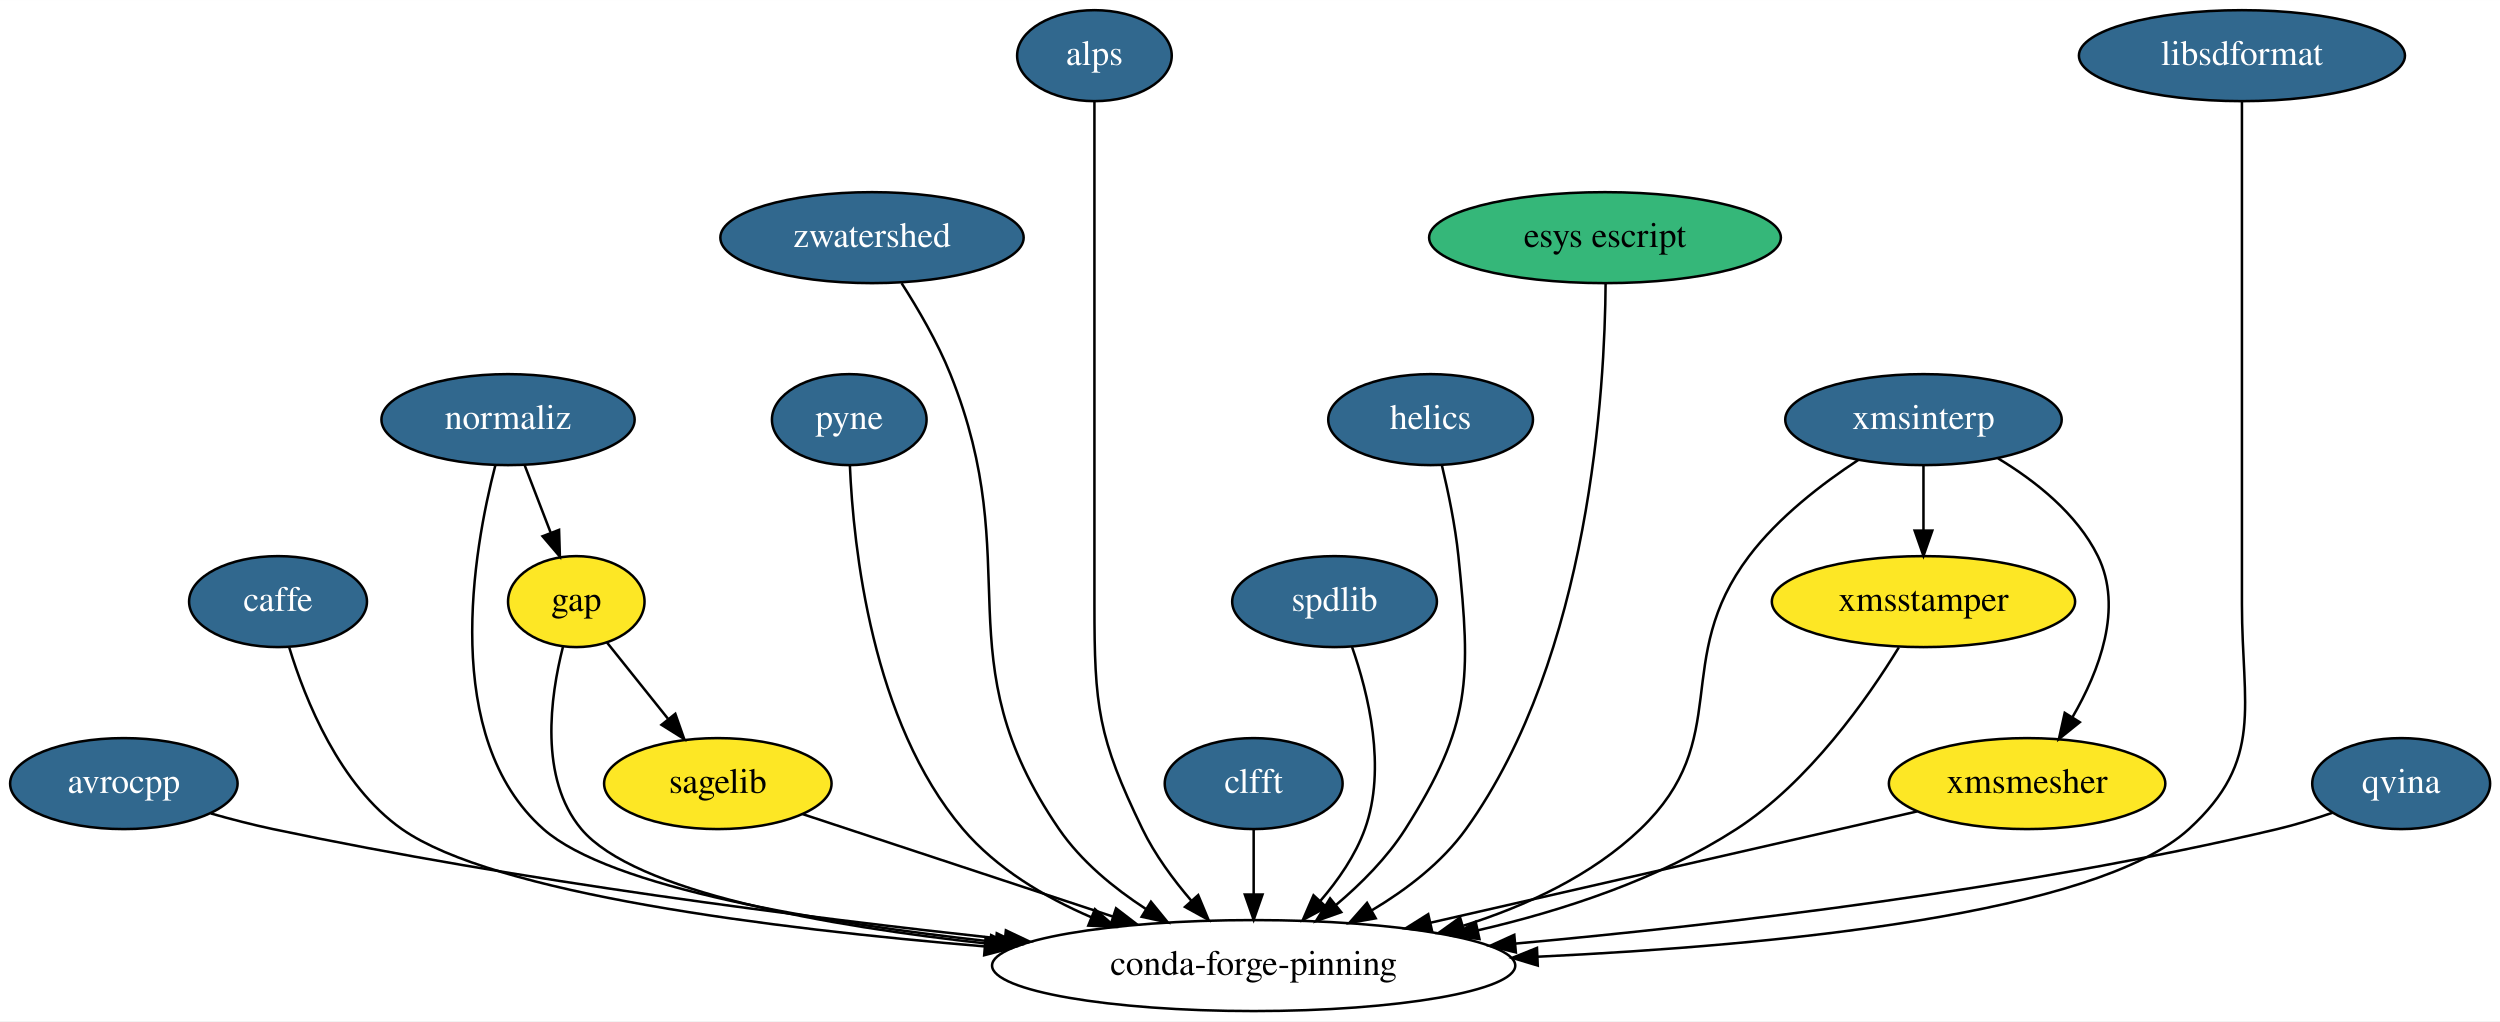
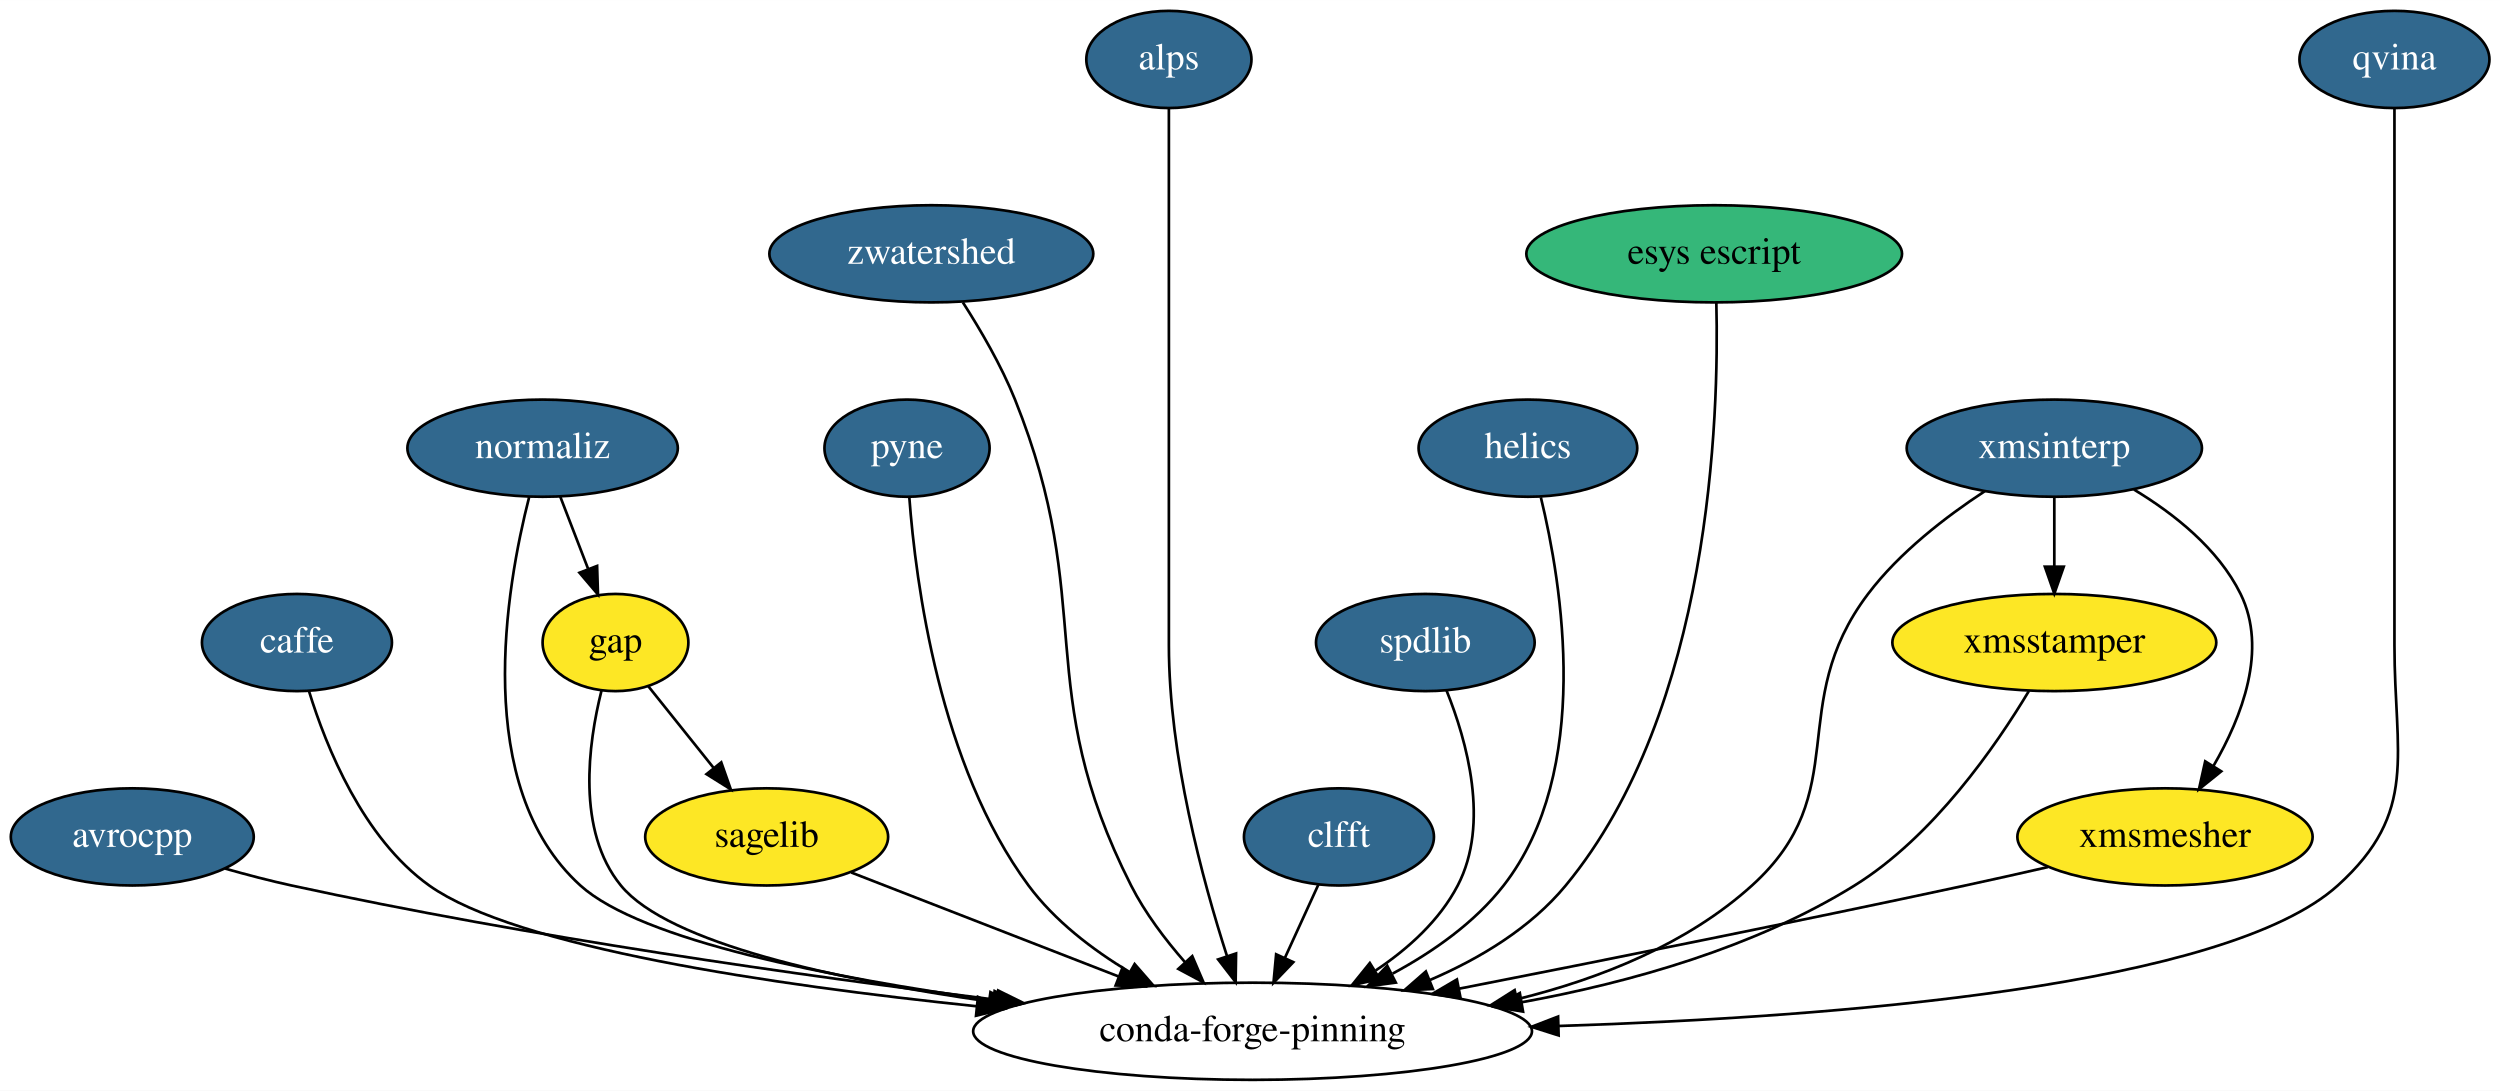
- <svg xmlns="http://www.w3.org/2000/svg" xmlns:xlink="http://www.w3.org/1999/xlink" width="989pt" height="404pt" viewBox="0.00 0.00 989.10 404.00">
+ <svg xmlns="http://www.w3.org/2000/svg" xmlns:xlink="http://www.w3.org/1999/xlink" width="926pt" height="404pt" viewBox="0.00 0.00 926.10 404.00">
  <g id="graph0" class="graph" transform="scale(1 1) rotate(0) translate(4 400)">
-     <polygon fill="white" stroke="transparent" points="-4,4 -4,-400 985.1,-400 985.1,4 -4,4" />
+     <polygon fill="white" stroke="transparent" points="-4,4 -4,-400 922.1,-400 922.1,4 -4,4" />
    <g id="node1" class="node">
      <g id="a_node1">
        <a xlink:href="https://github.com/conda-forge/avrocpp-feedstock/pull/8" xlink:title="avrocpp">
          <ellipse fill="#31688e" stroke="black" cx="45" cy="-90" rx="45" ry="18" />
          <text text-anchor="middle" x="45" y="-86.3" font-family="Times,serif" font-size="14.00" fill="white">avrocpp</text>
        </a>
      </g>
    </g>
    <g id="node2" class="node">
-       <ellipse fill="none" stroke="black" cx="492" cy="-18" rx="103.5" ry="18" />
-       <text text-anchor="middle" x="492" y="-14.3" font-family="Times,serif" font-size="14.00">conda-forge-pinning</text>
+       <ellipse fill="none" stroke="black" cx="460" cy="-18" rx="103.5" ry="18" />
+       <text text-anchor="middle" x="460" y="-14.3" font-family="Times,serif" font-size="14.00">conda-forge-pinning</text>
    </g>
    <g id="edge1" class="edge">
-       <path fill="none" stroke="black" d="M79.42,-78.18C87.43,-75.91 95.97,-73.7 104,-72 201.4,-51.43 314.32,-37.05 393.13,-28.51" />
-       <polygon fill="black" stroke="black" points="393.97,-31.94 403.54,-27.4 393.22,-24.98 393.97,-31.94" />
+       <path fill="none" stroke="black" d="M79.43,-78.25C87.45,-75.98 95.98,-73.74 104,-72 191.77,-52.91 293.21,-38.55 365.3,-29.62" />
+       <polygon fill="black" stroke="black" points="365.77,-33.09 375.27,-28.4 364.92,-26.14 365.77,-33.09" />
    </g>
    <g id="node3" class="node">
      <g id="a_node3">
        <a xlink:href="https://github.com/conda-forge/caffe-feedstock/pull/57" xlink:title="caffe">
          <ellipse fill="#31688e" stroke="black" cx="106" cy="-162" rx="35.19" ry="18" />
          <text text-anchor="middle" x="106" y="-158.3" font-family="Times,serif" font-size="14.00" fill="white">caffe</text>
        </a>
      </g>
    </g>
    <g id="edge2" class="edge">
-       <path fill="none" stroke="black" d="M110.45,-143.81C116.74,-123.21 130.31,-89.32 155,-72 191.4,-46.46 301.03,-32.65 385.46,-25.59" />
-       <polygon fill="black" stroke="black" points="385.95,-29.07 395.63,-24.77 385.38,-22.09 385.95,-29.07" />
+       <path fill="none" stroke="black" d="M110.5,-143.87C116.83,-123.34 130.45,-89.52 155,-72 187.03,-49.14 282.2,-35.09 357.81,-27.26" />
+       <polygon fill="black" stroke="black" points="358.27,-30.73 367.86,-26.24 357.56,-23.76 358.27,-30.73" />
    </g>
    <g id="node4" class="node">
      <g id="a_node4">
        <a xlink:href="https://github.com/conda-forge/gap-feedstock" xlink:title="gap">
          <ellipse fill="#fde725" stroke="black" cx="224" cy="-162" rx="27" ry="18" />
          <text text-anchor="middle" x="224" y="-158.3" font-family="Times,serif" font-size="14.00">gap</text>
        </a>
      </g>
    </g>
    <g id="edge3" class="edge">
-       <path fill="none" stroke="black" d="M218.72,-144.08C213.71,-124.38 209.21,-92.01 226,-72 246.88,-47.13 322.47,-33.67 387.75,-26.55" />
-       <polygon fill="black" stroke="black" points="388.14,-30.03 397.72,-25.5 387.41,-23.07 388.14,-30.03" />
+       <path fill="none" stroke="black" d="M218.81,-144.16C213.89,-124.53 209.47,-92.22 226,-72 243.56,-50.51 306.24,-37.04 362.31,-29.05" />
+       <polygon fill="black" stroke="black" points="362.9,-32.5 372.32,-27.67 361.94,-25.57 362.9,-32.5" />
    </g>
    <g id="node5" class="node">
      <g id="a_node5">
        <a xlink:href="https://github.com/conda-forge/sagelib-feedstock" xlink:title="sagelib">
          <ellipse fill="#fde725" stroke="black" cx="280" cy="-90" rx="45" ry="18" />
          <text text-anchor="middle" x="280" y="-86.3" font-family="Times,serif" font-size="14.00">sagelib</text>
        </a>
      </g>
    </g>
    <g id="edge4" class="edge">
      <path fill="none" stroke="black" d="M236.15,-145.81C243.19,-137.02 252.22,-125.73 260.25,-115.69" />
      <polygon fill="black" stroke="black" points="263.18,-117.62 266.7,-107.63 257.72,-113.25 263.18,-117.62" />
    </g>
    <g id="edge5" class="edge">
-       <path fill="none" stroke="black" d="M313.59,-77.91C346.53,-67.03 397.33,-50.26 436.31,-37.39" />
-       <polygon fill="black" stroke="black" points="437.55,-40.66 445.95,-34.21 435.35,-34.02 437.55,-40.66" />
+       <path fill="none" stroke="black" d="M311.35,-76.81C338.65,-66.19 378.69,-50.62 410.33,-38.31" />
+       <polygon fill="black" stroke="black" points="411.81,-41.5 419.86,-34.61 409.27,-34.97 411.81,-41.5" />
    </g>
    <g id="node6" class="node">
      <g id="a_node6">
        <a xlink:href="https://github.com/conda-forge/pyne-feedstock/pull/39" xlink:title="pyne">
          <ellipse fill="#31688e" stroke="black" cx="332" cy="-234" rx="30.59" ry="18" />
          <text text-anchor="middle" x="332" y="-230.3" font-family="Times,serif" font-size="14.00" fill="white">pyne</text>
        </a>
      </g>
    </g>
    <g id="edge6" class="edge">
-       <path fill="none" stroke="black" d="M332.25,-215.8C333.62,-183.77 340.86,-114.41 377,-72 390.3,-56.4 409.16,-45.13 427.78,-37.11" />
-       <polygon fill="black" stroke="black" points="429.2,-40.31 437.16,-33.32 426.58,-33.82 429.2,-40.31" />
+       <path fill="none" stroke="black" d="M332.85,-215.75C335.2,-184.24 344.01,-116.54 377,-72 386.68,-58.93 400.64,-48.25 414.35,-39.99" />
+       <polygon fill="black" stroke="black" points="416.31,-42.9 423.27,-34.92 412.85,-36.82 416.31,-42.9" />
    </g>
    <g id="node7" class="node">
      <g id="a_node7">
        <a xlink:href="https://github.com/conda-forge/zwatershed-feedstock/pull/15" xlink:title="zwatershed">
          <ellipse fill="#31688e" stroke="black" cx="341" cy="-306" rx="60" ry="18" />
          <text text-anchor="middle" x="341" y="-302.3" font-family="Times,serif" font-size="14.00" fill="white">zwatershed</text>
        </a>
      </g>
    </g>
    <g id="edge7" class="edge">
-       <path fill="none" stroke="black" d="M352.69,-288C359.17,-277.91 366.92,-264.66 372,-252 402.65,-175.67 368.47,-139.83 415,-72 423.73,-59.28 436.59,-48.7 449.31,-40.42" />
-       <polygon fill="black" stroke="black" points="451.36,-43.27 458.05,-35.06 447.69,-37.31 451.36,-43.27" />
+       <path fill="none" stroke="black" d="M352.69,-288C359.17,-277.91 366.92,-264.66 372,-252 402.65,-175.67 377.81,-145.36 415,-72 420.13,-61.88 427.56,-52.05 434.9,-43.66" />
+       <polygon fill="black" stroke="black" points="437.66,-45.83 441.84,-36.09 432.5,-41.1 437.66,-45.83" />
    </g>
    <g id="node8" class="node">
      <g id="a_node8">
        <a xlink:href="https://github.com/conda-forge/alps-feedstock/pull/30" xlink:title="alps">
          <ellipse fill="#31688e" stroke="black" cx="429" cy="-378" rx="30.59" ry="18" />
          <text text-anchor="middle" x="429" y="-374.3" font-family="Times,serif" font-size="14.00" fill="white">alps</text>
        </a>
      </g>
    </g>
    <g id="edge8" class="edge">
-       <path fill="none" stroke="black" d="M429,-359.95C429,-333.29 429,-280.11 429,-235 429,-235 429,-235 429,-161 429,-120.55 430.35,-108.39 448,-72 452.9,-61.89 460.14,-52.06 467.33,-43.67" />
-       <polygon fill="black" stroke="black" points="470.05,-45.88 474.13,-36.1 464.84,-41.2 470.05,-45.88" />
+       <path fill="none" stroke="black" d="M429,-359.95C429,-333.29 429,-280.11 429,-235 429,-235 429,-235 429,-161 429,-120.1 441.43,-74.06 450.55,-45.79" />
+       <polygon fill="black" stroke="black" points="453.89,-46.82 453.73,-36.22 447.25,-44.61 453.89,-46.82" />
    </g>
    <g id="node9" class="node">
      <g id="a_node9">
        <a xlink:href="https://github.com/conda-forge/clfft-feedstock/pull/10" xlink:title="clfft">
          <ellipse fill="#31688e" stroke="black" cx="492" cy="-90" rx="35.19" ry="18" />
          <text text-anchor="middle" x="492" y="-86.3" font-family="Times,serif" font-size="14.00" fill="white">clfft</text>
        </a>
      </g>
    </g>
    <g id="edge9" class="edge">
-       <path fill="none" stroke="black" d="M492,-71.7C492,-63.98 492,-54.71 492,-46.11" />
-       <polygon fill="black" stroke="black" points="495.5,-46.1 492,-36.1 488.5,-46.1 495.5,-46.1" />
+       <path fill="none" stroke="black" d="M484.42,-72.41C480.69,-64.25 476.1,-54.22 471.92,-45.07" />
+       <polygon fill="black" stroke="black" points="475.09,-43.6 467.75,-35.96 468.73,-46.51 475.09,-43.6" />
    </g>
    <g id="node10" class="node">
      <g id="a_node10">
        <a xlink:href="https://github.com/conda-forge/spdlib-feedstock/pull/16" xlink:title="spdlib">
          <ellipse fill="#31688e" stroke="black" cx="524" cy="-162" rx="40.5" ry="18" />
          <text text-anchor="middle" x="524" y="-158.3" font-family="Times,serif" font-size="14.00" fill="white">spdlib</text>
        </a>
      </g>
    </g>
    <g id="edge10" class="edge">
-       <path fill="none" stroke="black" d="M530.9,-144.1C537.32,-125.81 544.68,-96.05 536,-72 532.25,-61.6 525.46,-51.8 518.33,-43.52" />
-       <polygon fill="black" stroke="black" points="520.83,-41.06 511.47,-36.08 515.68,-45.81 520.83,-41.06" />
+       <path fill="none" stroke="black" d="M531.85,-144.24C539.37,-125.56 547.97,-94.95 536,-72 529.23,-59.03 517.69,-48.59 505.61,-40.52" />
+       <polygon fill="black" stroke="black" points="507.12,-37.34 496.78,-35.05 503.44,-43.29 507.12,-37.34" />
    </g>
    <g id="node11" class="node">
      <g id="a_node11">
        <a xlink:href="https://github.com/conda-forge/helics-feedstock/pull/18" xlink:title="helics">
          <ellipse fill="#31688e" stroke="black" cx="562" cy="-234" rx="40.5" ry="18" />
          <text text-anchor="middle" x="562" y="-230.3" font-family="Times,serif" font-size="14.00" fill="white">helics</text>
        </a>
      </g>
    </g>
    <g id="edge11" class="edge">
-       <path fill="none" stroke="black" d="M566.46,-215.95C568.94,-205.63 571.75,-192.15 573,-180 577.99,-131.36 578.2,-113.29 552,-72 544.83,-60.7 534.57,-50.41 524.55,-41.96" />
-       <polygon fill="black" stroke="black" points="526.63,-39.13 516.64,-35.59 522.24,-44.59 526.63,-39.13" />
+       <path fill="none" stroke="black" d="M566.79,-215.79C574.58,-183.76 586.03,-114.4 553,-72 542.31,-58.28 527.01,-47.51 511.9,-39.37" />
+       <polygon fill="black" stroke="black" points="513.06,-36.03 502.56,-34.63 509.89,-42.27 513.06,-36.03" />
    </g>
    <g id="node12" class="node">
      <g id="a_node12">
        <a xlink:href="https://github.com/conda-forge/normaliz-feedstock/pull/19" xlink:title="normaliz">
          <ellipse fill="#31688e" stroke="black" cx="197" cy="-234" rx="50.09" ry="18" />
          <text text-anchor="middle" x="197" y="-230.3" font-family="Times,serif" font-size="14.00" fill="white">normaliz</text>
        </a>
      </g>
    </g>
    <g id="edge12" class="edge">
-       <path fill="none" stroke="black" d="M191.96,-215.85C183.28,-182.3 170.12,-108.15 211,-72 237.36,-48.69 320.71,-34.94 389.84,-27.32" />
-       <polygon fill="black" stroke="black" points="390.36,-30.78 399.93,-26.23 389.61,-23.82 390.36,-30.78" />
+       <path fill="none" stroke="black" d="M192.03,-215.93C183.48,-182.53 170.54,-108.62 211,-72 233.54,-51.6 303.78,-37.81 363.93,-29.43" />
+       <polygon fill="black" stroke="black" points="364.44,-32.89 373.88,-28.08 363.5,-25.96 364.44,-32.89" />
    </g>
    <g id="edge13" class="edge">
      <path fill="none" stroke="black" d="M203.54,-216.05C206.62,-208.06 210.37,-198.33 213.82,-189.4" />
      <polygon fill="black" stroke="black" points="217.19,-190.38 217.52,-179.79 210.66,-187.86 217.19,-190.38" />
    </g>
    <g id="node13" class="node">
      <g id="a_node13">
        <a xlink:href="https://github.com/conda-forge/esys-escript-feedstock" xlink:title="esys escript">
          <ellipse fill="#35b779" stroke="black" cx="631" cy="-306" rx="69.59" ry="18" />
          <text text-anchor="middle" x="631" y="-302.3" font-family="Times,serif" font-size="14.00">esys escript</text>
        </a>
      </g>
    </g>
    <g id="edge14" class="edge">
-       <path fill="none" stroke="black" d="M631.24,-287.98C630.97,-246.88 625.24,-140.51 576,-72 566.51,-58.79 552.6,-48.12 538.83,-39.91" />
-       <polygon fill="black" stroke="black" points="540.28,-36.71 529.84,-34.87 536.85,-42.81 540.28,-36.71" />
+       <path fill="none" stroke="black" d="M631.8,-287.85C632.85,-245.98 629.86,-137.22 576,-72 562.97,-56.23 544.24,-44.94 525.62,-36.95" />
+       <polygon fill="black" stroke="black" points="526.8,-33.65 516.21,-33.17 524.19,-40.15 526.8,-33.65" />
    </g>
    <g id="node14" class="node">
      <g id="a_node14">
        <a xlink:href="https://github.com/conda-forge/xmsinterp-feedstock/pull/6" xlink:title="xmsinterp">
          <ellipse fill="#31688e" stroke="black" cx="757" cy="-234" rx="54.69" ry="18" />
          <text text-anchor="middle" x="757" y="-230.3" font-family="Times,serif" font-size="14.00" fill="white">xmsinterp</text>
        </a>
      </g>
    </g>
    <g id="edge15" class="edge">
-       <path fill="none" stroke="black" d="M731.25,-218.07C716.91,-208.67 699.66,-195.42 688,-180 656.84,-138.79 682.35,-107.69 645,-72 625.8,-53.65 599.94,-41.63 574.95,-33.76" />
-       <polygon fill="black" stroke="black" points="575.64,-30.32 565.06,-30.84 573.66,-37.03 575.64,-30.32" />
+       <path fill="none" stroke="black" d="M731.25,-218.07C716.91,-208.67 699.66,-195.42 688,-180 656.84,-138.79 683.31,-106.66 645,-72 621.08,-50.36 588.89,-37.5 558.07,-29.88" />
+       <polygon fill="black" stroke="black" points="558.65,-26.42 548.12,-27.59 557.08,-33.25 558.65,-26.42" />
    </g>
    <g id="node15" class="node">
      <g id="a_node15">
        <a xlink:href="https://github.com/conda-forge/xmsstamper-feedstock" xlink:title="xmsstamper">
          <ellipse fill="#fde725" stroke="black" cx="757" cy="-162" rx="60" ry="18" />
          <text text-anchor="middle" x="757" y="-158.3" font-family="Times,serif" font-size="14.00">xmsstamper</text>
        </a>
      </g>
    </g>
    <g id="edge16" class="edge">
      <path fill="none" stroke="black" d="M757,-215.7C757,-207.98 757,-198.71 757,-190.11" />
      <polygon fill="black" stroke="black" points="760.5,-190.1 757,-180.1 753.5,-190.1 760.5,-190.1" />
    </g>
    <g id="node16" class="node">
      <g id="a_node16">
        <a xlink:href="https://github.com/conda-forge/xmsmesher-feedstock" xlink:title="xmsmesher">
          <ellipse fill="#fde725" stroke="black" cx="798" cy="-90" rx="54.69" ry="18" />
          <text text-anchor="middle" x="798" y="-86.3" font-family="Times,serif" font-size="14.00">xmsmesher</text>
        </a>
      </g>
    </g>
    <g id="edge17" class="edge">
      <path fill="none" stroke="black" d="M786.51,-218.66C801.27,-209.76 817.72,-196.8 826,-180 836.11,-159.49 826.56,-134.54 815.95,-116.28" />
      <polygon fill="black" stroke="black" points="818.84,-114.29 810.58,-107.65 812.89,-117.99 818.84,-114.29" />
    </g>
    <g id="edge18" class="edge">
-       <path fill="none" stroke="black" d="M747.27,-143.9C734.91,-123.71 711.69,-90.55 683,-72 652.49,-52.27 614.66,-39.8 580.73,-31.96" />
-       <polygon fill="black" stroke="black" points="581.33,-28.51 570.81,-29.77 579.82,-35.34 581.33,-28.51" />
+       <path fill="none" stroke="black" d="M747.6,-144.07C735.41,-123.74 712.2,-90.11 683,-72 646.14,-49.13 600.23,-36.13 559.67,-28.74" />
+       <polygon fill="black" stroke="black" points="560.2,-25.28 549.75,-27.02 559.01,-32.17 560.2,-25.28" />
    </g>
    <g id="edge19" class="edge">
-       <path fill="none" stroke="black" d="M754.57,-79.01C744.53,-76.71 733.89,-74.27 724,-72 669.6,-59.54 608.01,-45.47 561.97,-34.96" />
-       <polygon fill="black" stroke="black" points="562.62,-31.52 552.09,-32.71 561.06,-38.34 562.62,-31.52" />
+       <path fill="none" stroke="black" d="M754.61,-78.82C744.57,-76.52 733.92,-74.14 724,-72 660.99,-58.44 589.28,-44.11 536.52,-33.78" />
+       <polygon fill="black" stroke="black" points="537.05,-30.32 526.56,-31.83 535.7,-37.19 537.05,-30.32" />
    </g>
    <g id="node17" class="node">
      <g id="a_node17">
-         <a xlink:href="https://github.com/conda-forge/libsdformat-feedstock/pull/12" xlink:title="libsdformat">
-           <ellipse fill="#31688e" stroke="black" cx="883" cy="-378" rx="64.5" ry="18" />
-           <text text-anchor="middle" x="883" y="-374.3" font-family="Times,serif" font-size="14.00" fill="white">libsdformat</text>
+         <a xlink:href="https://github.com/conda-forge/qvina-feedstock/pull/3" xlink:title="qvina">
+           <ellipse fill="#31688e" stroke="black" cx="883" cy="-378" rx="35.19" ry="18" />
+           <text text-anchor="middle" x="883" y="-374.3" font-family="Times,serif" font-size="14.00" fill="white">qvina</text>
        </a>
      </g>
    </g>
    <g id="edge20" class="edge">
-       <path fill="none" stroke="black" d="M883,-359.95C883,-333.29 883,-280.11 883,-235 883,-235 883,-235 883,-161 883,-120.36 891.99,-99.42 862,-72 825.21,-38.36 699.29,-26.01 604.49,-21.51" />
-       <polygon fill="black" stroke="black" points="604.4,-18 594.26,-21.05 604.09,-24.99 604.4,-18" />
-     </g>
-     <g id="node18" class="node">
-       <g id="a_node18">
-         <a xlink:href="https://github.com/conda-forge/qvina-feedstock/pull/3" xlink:title="qvina">
-           <ellipse fill="#31688e" stroke="black" cx="946" cy="-90" rx="35.19" ry="18" />
-           <text text-anchor="middle" x="946" y="-86.3" font-family="Times,serif" font-size="14.00" fill="white">qvina</text>
-         </a>
-       </g>
-     </g>
-     <g id="edge21" class="edge">
-       <path fill="none" stroke="black" d="M918.82,-78.47C911.8,-76.05 904.19,-73.7 897,-72 795.97,-48.13 678.05,-34.23 595.59,-26.7" />
-       <polygon fill="black" stroke="black" points="595.74,-23.2 585.46,-25.79 595.11,-30.17 595.74,-23.2" />
+       <path fill="none" stroke="black" d="M883,-359.95C883,-333.29 883,-280.11 883,-235 883,-235 883,-235 883,-161 883,-120.36 892.15,-99.26 862,-72 820.75,-34.71 677.31,-23.26 573.52,-19.96" />
+       <polygon fill="black" stroke="black" points="573.38,-16.45 563.28,-19.65 573.18,-23.45 573.38,-16.45" />
    </g>
  </g>
</svg>
